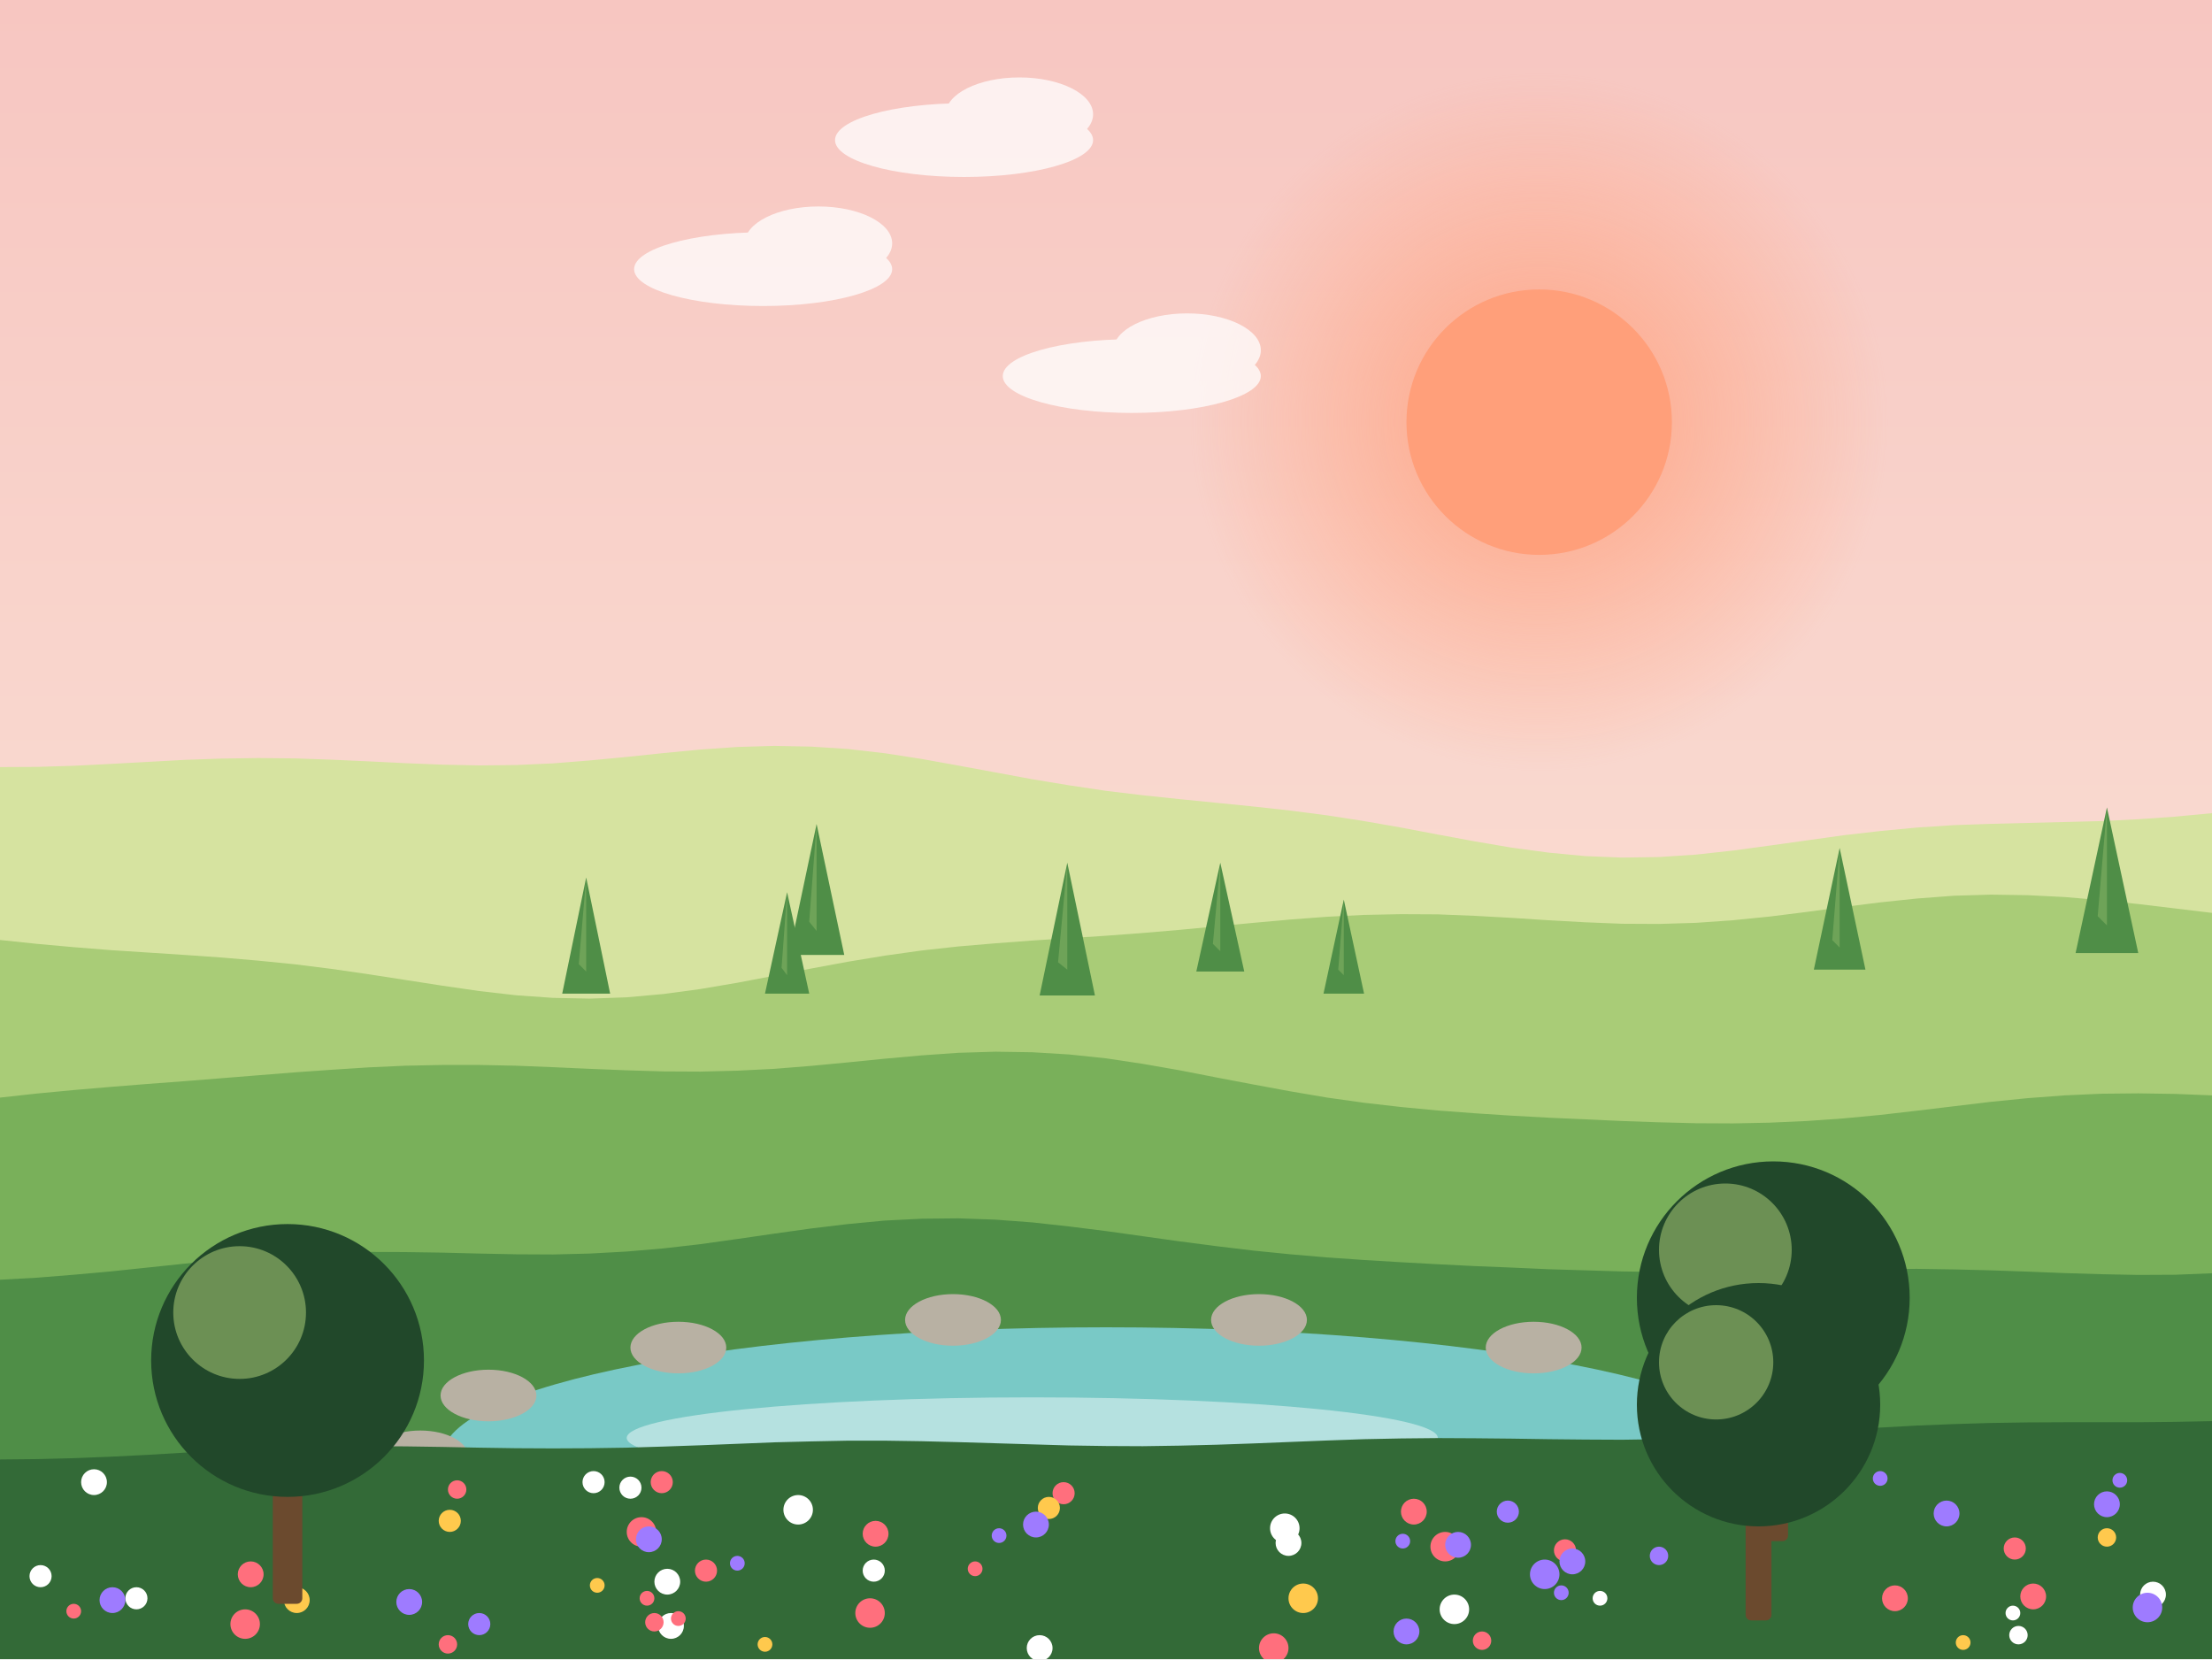
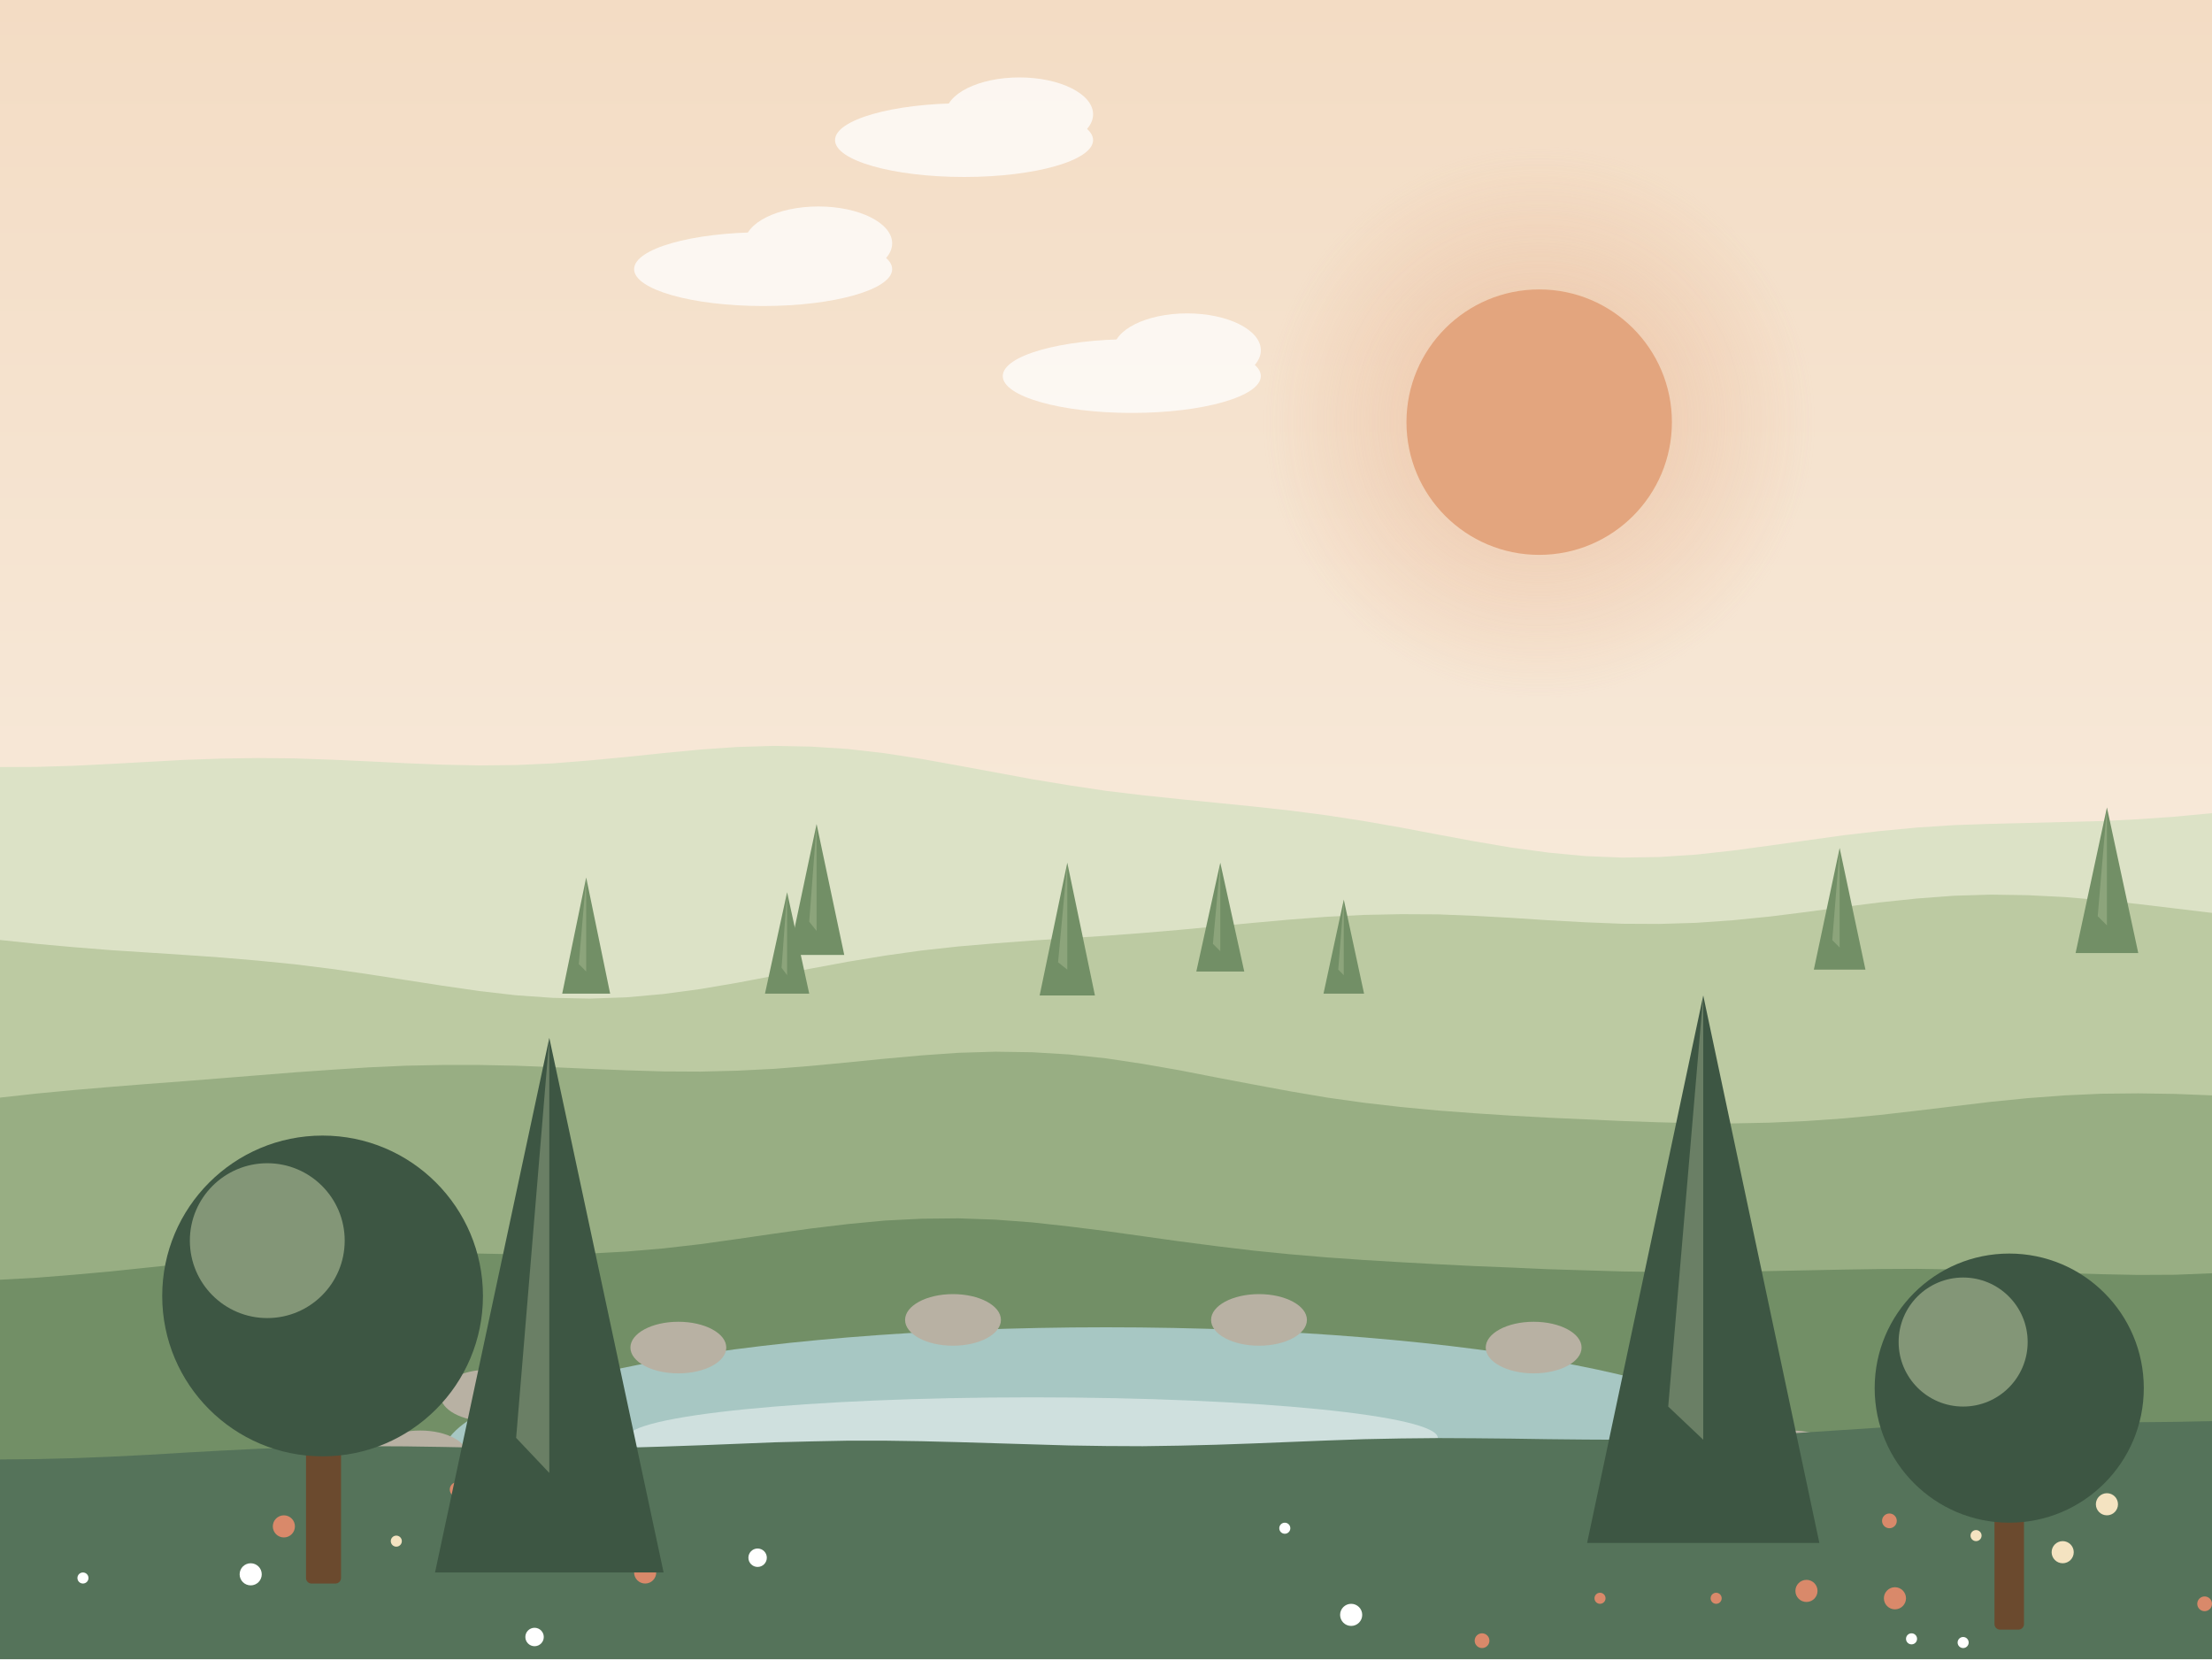
<svg xmlns="http://www.w3.org/2000/svg" viewBox="0 0 1200 900" preserveAspectRatio="xMidYMid slice">
  <defs>
    <linearGradient id="s" x1="0" y1="0" x2="0" y2="1">
-       <stop offset="0" stop-color="#F7C6C1" />
-       <stop offset="1" stop-color="#FCEBDD" />
+       <stop offset="0" stop-color="#F3DCC4" />
+       <stop offset="1" stop-color="#FBF5EC" />
    </linearGradient>
    <radialGradient id="g">
-       <stop offset="0" stop-color="#FF9F7A" stop-opacity=".9" />
-       <stop offset="1" stop-color="#FF9F7A" stop-opacity="0" />
+       <stop offset="0" stop-color="#E3A57E" stop-opacity=".9" />
+       <stop offset="1" stop-color="#E3A57E" stop-opacity="0" />
    </radialGradient>
  </defs>
  <rect width="1200" height="900" fill="url(#s)" />
-   <circle cx="835" cy="229" r="190" fill="url(#g)" />
-   <circle cx="835" cy="229" r="72" fill="#FF9F7A" />
+   <circle cx="835" cy="229" r="150" fill="url(#g)" opacity=".6" />
+   <circle cx="835" cy="229" r="72" fill="#E3A57E" />
  <g fill="#FFFFFF" opacity=".75">
    <ellipse cx="414" cy="146" rx="70" ry="20" />
    <ellipse cx="444" cy="132" rx="40" ry="20" />
  </g>
  <g fill="#FFFFFF" opacity=".75">
    <ellipse cx="614" cy="204" rx="70" ry="20" />
    <ellipse cx="644" cy="190" rx="40" ry="20" />
  </g>
  <g fill="#FFFFFF" opacity=".75">
    <ellipse cx="523" cy="76" rx="70" ry="20" />
    <ellipse cx="553" cy="62" rx="40" ry="20" />
  </g>
-   <polygon fill="#D6E3A0" points="0,900 0,416.1 20,416.0 40,415.4 60,414.4 80,413.3 100,412.2 120,411.5 140,411.2 160,411.4 180,412.1 200,413.0 220,414.0 240,414.8 260,415.2 280,415.0 300,414.1 320,412.5 340,410.6 360,408.5 380,406.6 400,405.2 420,404.6 440,405.0 460,406.3 480,408.6 500,411.7 520,415.3 540,419.0 560,422.7 580,426.0 600,429.0 620,431.4 640,433.5 660,435.5 680,437.5 700,439.7 720,442.3 740,445.4 760,448.9 780,452.7 800,456.4 820,459.8 840,462.5 860,464.4 880,465.2 900,464.9 920,463.6 940,461.4 960,458.7 980,455.9 1000,453.1 1020,450.8 1040,448.9 1060,447.6 1080,446.9 1100,446.4 1120,445.9 1140,445.4 1160,444.4 1180,443.0 1200,441.1 1200,900" />
-   <polygon fill="#A9CC77" points="0,900 0,509.9 20,512.0 40,513.8 60,515.4 80,516.7 100,518.0 120,519.4 140,521.1 160,523.1 180,525.6 200,528.5 220,531.6 240,534.7 260,537.6 280,539.9 300,541.3 320,541.7 340,541.0 360,539.2 380,536.5 400,533.1 420,529.3 440,525.4 460,521.7 480,518.4 500,515.6 520,513.4 540,511.7 560,510.2 580,508.9 600,507.6 620,506.1 640,504.4 660,502.5 680,500.6 700,498.8 720,497.3 740,496.3 760,495.9 780,496.0 800,496.8 820,497.9 840,499.2 860,500.3 880,501.1 900,501.2 920,500.6 940,499.2 960,497.2 980,494.7 1000,492.0 1020,489.5 1040,487.4 1060,485.9 1080,485.3 1100,485.6 1120,486.6 1140,488.3 1160,490.4 1180,492.8 1200,495.2 1200,900" />
-   <polygon fill="#4F8E47" points="318,476 305,539 331,539" />
-   <polygon fill="#A9CC77" opacity=".35" points="318,476 314,523 318,527" />
-   <polygon fill="#4F8E47" points="427,484 415,539 439,539" />
-   <polygon fill="#A9CC77" opacity=".35" points="427,484 424,525 427,529" />
-   <polygon fill="#4F8E47" points="998,460 984,526 1012,526" />
-   <polygon fill="#A9CC77" opacity=".35" points="998,460 994,510 998,514" />
-   <polygon fill="#4F8E47" points="662,468 649,527 675,527" />
-   <polygon fill="#A9CC77" opacity=".35" points="662,468 658,512 662,516" />
-   <polygon fill="#4F8E47" points="1143,438 1126,517 1160,517" />
-   <polygon fill="#A9CC77" opacity=".35" points="1143,438 1138,497 1143,502" />
-   <polygon fill="#4F8E47" points="443,447 428,518 458,518" />
-   <polygon fill="#A9CC77" opacity=".35" points="443,447 439,500 443,505" />
-   <polygon fill="#4F8E47" points="579,468 564,540 594,540" />
-   <polygon fill="#A9CC77" opacity=".35" points="579,468 574,522 579,526" />
-   <polygon fill="#4F8E47" points="729,488 718,539 740,539" />
-   <polygon fill="#A9CC77" opacity=".35" points="729,488 726,526 729,529" />
-   <polygon fill="#79B05A" points="0,900 0,595.4 20,593.2 40,591.3 60,589.6 80,588.0 100,586.5 120,584.9 140,583.3 160,581.7 180,580.3 200,579.0 220,578.1 240,577.7 260,577.7 280,578.1 300,578.9 320,579.8 340,580.6 360,581.2 380,581.3 400,580.8 420,579.8 440,578.2 460,576.3 480,574.3 500,572.5 520,571.1 540,570.5 560,570.8 580,572.0 600,574.1 620,577.1 640,580.6 660,584.5 680,588.3 700,592.0 720,595.4 740,598.2 760,600.5 780,602.4 800,603.9 820,605.2 840,606.3 860,607.2 880,608.1 900,608.8 920,609.3 940,609.4 960,609.0 980,608.1 1000,606.7 1020,604.8 1040,602.5 1060,600.1 1080,597.7 1100,595.7 1120,594.2 1140,593.3 1160,593.1 1180,593.4 1200,594.2 1200,900" />
-   <polygon fill="#4F8E47" points="0,900 0,694.2 20,693.1 40,691.5 60,689.7 80,687.6 100,685.5 120,683.5 140,681.7 160,680.3 180,679.5 200,679.1 220,679.2 240,679.5 260,680.0 280,680.4 300,680.5 320,680.0 340,678.9 360,677.2 380,674.9 400,672.1 420,669.2 440,666.4 460,664.0 480,662.1 500,661.1 520,660.9 540,661.6 560,663.1 580,665.3 600,667.8 620,670.6 640,673.4 660,676.0 680,678.4 700,680.4 720,682.1 740,683.5 760,684.7 780,685.8 800,686.8 820,687.6 840,688.5 860,689.1 880,689.7 900,690.0 920,690.0 940,689.9 960,689.5 980,689.1 1000,688.7 1020,688.4 1040,688.3 1060,688.6 1080,689.1 1100,689.8 1120,690.6 1140,691.2 1160,691.6 1180,691.5 1200,690.7 1200,900" />
-   <ellipse cx="600" cy="790" rx="360" ry="70" fill="#79C9C6" />
+   <polygon fill="#DCE2C6" points="0,900 0,416.1 20,416.0 40,415.4 60,414.4 80,413.3 100,412.2 120,411.5 140,411.2 160,411.4 180,412.1 200,413.0 220,414.0 240,414.8 260,415.2 280,415.0 300,414.1 320,412.5 340,410.6 360,408.5 380,406.6 400,405.2 420,404.6 440,405.0 460,406.3 480,408.6 500,411.7 520,415.3 540,419.0 560,422.7 580,426.0 600,429.0 620,431.4 640,433.5 660,435.5 680,437.5 700,439.7 720,442.3 740,445.4 760,448.9 780,452.7 800,456.4 820,459.8 840,462.5 860,464.4 880,465.2 900,464.9 920,463.6 940,461.4 960,458.7 980,455.9 1000,453.1 1020,450.8 1040,448.9 1060,447.6 1080,446.9 1100,446.4 1120,445.9 1140,445.4 1160,444.4 1180,443.0 1200,441.1 1200,900" />
+   <polygon fill="#BCCAA2" points="0,900 0,509.9 20,512.0 40,513.8 60,515.4 80,516.7 100,518.0 120,519.4 140,521.1 160,523.1 180,525.6 200,528.5 220,531.6 240,534.7 260,537.6 280,539.9 300,541.3 320,541.7 340,541.0 360,539.2 380,536.5 400,533.1 420,529.3 440,525.4 460,521.7 480,518.4 500,515.6 520,513.4 540,511.7 560,510.2 580,508.9 600,507.6 620,506.1 640,504.4 660,502.5 680,500.6 700,498.8 720,497.3 740,496.3 760,495.9 780,496.0 800,496.8 820,497.9 840,499.2 860,500.3 880,501.1 900,501.2 920,500.6 940,499.2 960,497.2 980,494.7 1000,492.0 1020,489.5 1040,487.4 1060,485.9 1080,485.3 1100,485.6 1120,486.6 1140,488.3 1160,490.4 1180,492.8 1200,495.2 1200,900" />
+   <polygon fill="#728F66" points="318,476 305,539 331,539" />
+   <polygon fill="#BCCAA2" opacity=".35" points="318,476 314,523 318,527" />
+   <polygon fill="#728F66" points="427,484 415,539 439,539" />
+   <polygon fill="#BCCAA2" opacity=".35" points="427,484 424,525 427,529" />
+   <polygon fill="#728F66" points="998,460 984,526 1012,526" />
+   <polygon fill="#BCCAA2" opacity=".35" points="998,460 994,510 998,514" />
+   <polygon fill="#728F66" points="662,468 649,527 675,527" />
+   <polygon fill="#BCCAA2" opacity=".35" points="662,468 658,512 662,516" />
+   <polygon fill="#728F66" points="1143,438 1126,517 1160,517" />
+   <polygon fill="#BCCAA2" opacity=".35" points="1143,438 1138,497 1143,502" />
+   <polygon fill="#728F66" points="443,447 428,518 458,518" />
+   <polygon fill="#BCCAA2" opacity=".35" points="443,447 439,500 443,505" />
+   <polygon fill="#728F66" points="579,468 564,540 594,540" />
+   <polygon fill="#BCCAA2" opacity=".35" points="579,468 574,522 579,526" />
+   <polygon fill="#728F66" points="729,488 718,539 740,539" />
+   <polygon fill="#BCCAA2" opacity=".35" points="729,488 726,526 729,529" />
+   <polygon fill="#98AE83" points="0,900 0,595.4 20,593.2 40,591.3 60,589.6 80,588.0 100,586.5 120,584.9 140,583.3 160,581.7 180,580.3 200,579.0 220,578.1 240,577.7 260,577.7 280,578.1 300,578.9 320,579.8 340,580.6 360,581.2 380,581.3 400,580.8 420,579.8 440,578.2 460,576.3 480,574.3 500,572.5 520,571.1 540,570.5 560,570.8 580,572.0 600,574.1 620,577.1 640,580.6 660,584.5 680,588.3 700,592.0 720,595.4 740,598.2 760,600.5 780,602.4 800,603.9 820,605.2 840,606.3 860,607.2 880,608.1 900,608.8 920,609.3 940,609.4 960,609.0 980,608.1 1000,606.7 1020,604.8 1040,602.5 1060,600.1 1080,597.7 1100,595.7 1120,594.2 1140,593.3 1160,593.1 1180,593.4 1200,594.2 1200,900" />
+   <polygon fill="#728F66" points="0,900 0,694.2 20,693.1 40,691.5 60,689.7 80,687.6 100,685.5 120,683.5 140,681.7 160,680.3 180,679.5 200,679.1 220,679.2 240,679.5 260,680.0 280,680.4 300,680.5 320,680.0 340,678.9 360,677.2 380,674.9 400,672.1 420,669.2 440,666.4 460,664.0 480,662.1 500,661.1 520,660.9 540,661.6 560,663.1 580,665.3 600,667.8 620,670.6 640,673.4 660,676.0 680,678.4 700,680.4 720,682.1 740,683.5 760,684.7 780,685.8 800,686.8 820,687.6 840,688.5 860,689.1 880,689.7 900,690.0 920,690.0 940,689.9 960,689.5 980,689.1 1000,688.7 1020,688.4 1040,688.3 1060,688.6 1080,689.1 1100,689.8 1120,690.6 1140,691.2 1160,691.6 1180,691.5 1200,690.7 1200,900" />
+   <ellipse cx="600" cy="790" rx="360" ry="70" fill="#A7C7C3" />
  <ellipse cx="560" cy="780" rx="220" ry="22" fill="#FFFFFF" opacity=".45" />
  <ellipse cx="972" cy="790" rx="26" ry="14" fill="#B8B1A3" />
  <ellipse cx="935" cy="823" rx="26" ry="14" fill="#B8B1A3" />
  <ellipse cx="832" cy="849" rx="26" ry="14" fill="#B8B1A3" />
  <ellipse cx="683" cy="864" rx="26" ry="14" fill="#B8B1A3" />
  <ellipse cx="517" cy="864" rx="26" ry="14" fill="#B8B1A3" />
  <ellipse cx="368" cy="849" rx="26" ry="14" fill="#B8B1A3" />
  <ellipse cx="265" cy="823" rx="26" ry="14" fill="#B8B1A3" />
  <ellipse cx="228" cy="790" rx="26" ry="14" fill="#B8B1A3" />
  <ellipse cx="265" cy="757" rx="26" ry="14" fill="#B8B1A3" />
  <ellipse cx="368" cy="731" rx="26" ry="14" fill="#B8B1A3" />
  <ellipse cx="517" cy="716" rx="26" ry="14" fill="#B8B1A3" />
  <ellipse cx="683" cy="716" rx="26" ry="14" fill="#B8B1A3" />
  <ellipse cx="832" cy="731" rx="26" ry="14" fill="#B8B1A3" />
  <ellipse cx="935" cy="757" rx="26" ry="14" fill="#B8B1A3" />
-   <polygon fill="#336A37" points="0,900 0,791.7 20,791.5 40,791.0 60,790.2 80,789.2 100,788.0 120,786.9 140,785.9 160,785.2 180,784.7 200,784.5 220,784.6 240,784.9 260,785.3 280,785.6 300,785.7 320,785.6 340,785.3 360,784.7 380,784.0 400,783.2 420,782.4 440,781.9 460,781.5 480,781.5 500,781.8 520,782.3 540,782.9 560,783.5 580,784.1 600,784.4 620,784.5 640,784.2 660,783.7 680,783.0 700,782.2 720,781.4 740,780.7 760,780.3 780,780.1 800,780.2 820,780.4 840,780.7 860,780.9 880,781.0 900,780.7 920,780.2 940,779.4 960,778.3 980,777.0 1000,775.7 1020,774.4 1040,773.3 1060,772.5 1080,771.9 1100,771.6 1120,771.5 1140,771.5 1160,771.5 1180,771.3 1200,770.9 1200,900" />
-   <circle cx="1065" cy="891" r="4" fill="#FFC94D" />
-   <circle cx="784" cy="839" r="8" fill="#FF6F7D" />
-   <circle cx="433" cy="819" r="8" fill="#FFFFFF" />
-   <circle cx="577" cy="810" r="6" fill="#FF6F7D" />
-   <circle cx="763" cy="885" r="7" fill="#9E7BFF" />
-   <circle cx="976" cy="819" r="4" fill="#9E7BFF" />
-   <circle cx="40" cy="874" r="4" fill="#FF6F7D" />
-   <circle cx="818" cy="820" r="6" fill="#9E7BFF" />
-   <circle cx="1143" cy="816" r="7" fill="#9E7BFF" />
-   <circle cx="697" cy="829" r="8" fill="#FFFFFF" />
-   <circle cx="804" cy="890" r="5" fill="#FF6F7D" />
-   <circle cx="1028" cy="867" r="7" fill="#FF6F7D" />
-   <circle cx="248" cy="808" r="5" fill="#FF6F7D" />
-   <circle cx="868" cy="867" r="4" fill="#FFFFFF" />
-   <circle cx="136" cy="854" r="7" fill="#FF6F7D" />
-   <circle cx="244" cy="825" r="6" fill="#FFC94D" />
-   <circle cx="1056" cy="821" r="7" fill="#9E7BFF" />
-   <circle cx="364" cy="882" r="7" fill="#FFFFFF" />
-   <circle cx="74" cy="867" r="6" fill="#FFFFFF" />
-   <circle cx="847" cy="864" r="4" fill="#9E7BFF" />
-   <circle cx="400" cy="848" r="4" fill="#9E7BFF" />
-   <circle cx="542" cy="833" r="4" fill="#9E7BFF" />
-   <circle cx="1150" cy="803" r="4" fill="#9E7BFF" />
-   <circle cx="1143" cy="834" r="5" fill="#FFC94D" />
-   <circle cx="761" cy="836" r="4" fill="#9E7BFF" />
-   <circle cx="838" cy="854" r="8" fill="#9E7BFF" />
-   <circle cx="243" cy="892" r="5" fill="#FF6F7D" />
-   <circle cx="767" cy="820" r="7" fill="#FF6F7D" />
-   <circle cx="849" cy="841" r="6" fill="#FF6F7D" />
-   <circle cx="362" cy="858" r="7" fill="#FFFFFF" />
-   <circle cx="324" cy="860" r="4" fill="#FFC94D" />
-   <circle cx="351" cy="867" r="4" fill="#FF6F7D" />
-   <circle cx="342" cy="807" r="6" fill="#FFFFFF" />
-   <circle cx="1020" cy="802" r="4" fill="#9E7BFF" />
-   <circle cx="133" cy="881" r="8" fill="#FF6F7D" />
-   <circle cx="707" cy="867" r="8" fill="#FFC94D" />
-   <circle cx="569" cy="818" r="6" fill="#FFC94D" />
-   <circle cx="789" cy="873" r="8" fill="#FFFFFF" />
-   <circle cx="691" cy="894" r="8" fill="#FF6F7D" />
-   <circle cx="474" cy="852" r="6" fill="#FFFFFF" />
-   <circle cx="1095" cy="887" r="5" fill="#FFFFFF" />
-   <circle cx="260" cy="881" r="6" fill="#9E7BFF" />
-   <circle cx="529" cy="851" r="4" fill="#FF6F7D" />
-   <circle cx="348" cy="831" r="8" fill="#FF6F7D" />
-   <circle cx="352" cy="835" r="7" fill="#9E7BFF" />
-   <circle cx="472" cy="875" r="8" fill="#FF6F7D" />
-   <circle cx="322" cy="804" r="6" fill="#FFFFFF" />
-   <circle cx="1103" cy="866" r="7" fill="#FF6F7D" />
-   <circle cx="222" cy="869" r="7" fill="#9E7BFF" />
-   <circle cx="1093" cy="840" r="6" fill="#FF6F7D" />
-   <circle cx="699" cy="837" r="7" fill="#FFFFFF" />
-   <circle cx="368" cy="878" r="4" fill="#FF6F7D" />
-   <circle cx="1092" cy="875" r="4" fill="#FFFFFF" />
-   <circle cx="562" cy="827" r="7" fill="#9E7BFF" />
-   <circle cx="564" cy="894" r="7" fill="#FFFFFF" />
-   <circle cx="383" cy="852" r="6" fill="#FF6F7D" />
-   <circle cx="475" cy="832" r="7" fill="#FF6F7D" />
-   <circle cx="22" cy="855" r="6" fill="#FFFFFF" />
-   <circle cx="1168" cy="865" r="7" fill="#FFFFFF" />
-   <circle cx="900" cy="844" r="5" fill="#9E7BFF" />
-   <circle cx="791" cy="838" r="7" fill="#9E7BFF" />
-   <circle cx="355" cy="880" r="5" fill="#FF6F7D" />
-   <circle cx="415" cy="892" r="4" fill="#FFC94D" />
-   <circle cx="158" cy="855" r="5" fill="#FF6F7D" />
-   <circle cx="853" cy="847" r="7" fill="#9E7BFF" />
-   <circle cx="61" cy="868" r="7" fill="#9E7BFF" />
-   <circle cx="161" cy="868" r="7" fill="#FFC94D" />
-   <circle cx="359" cy="804" r="6" fill="#FF6F7D" />
-   <circle cx="51" cy="804" r="7" fill="#FFFFFF" />
-   <circle cx="1165" cy="872" r="8" fill="#9E7BFF" />
-   <rect x="954" y="768" width="16" height="68" rx="3" fill="#6B4A2E" />
-   <circle cx="962" cy="704" r="74" fill="#21482A" />
-   <circle cx="936" cy="678" r="36" fill="#A9CC77" opacity=".55" />
-   <rect x="148" y="802" width="16" height="68" rx="3" fill="#6B4A2E" />
-   <circle cx="156" cy="738" r="74" fill="#21482A" />
-   <circle cx="130" cy="712" r="36" fill="#A9CC77" opacity=".55" />
-   <rect x="947" y="819" width="14" height="60" rx="3" fill="#6B4A2E" />
-   <circle cx="954" cy="762" r="66" fill="#21482A" />
-   <circle cx="931" cy="739" r="31" fill="#A9CC77" opacity=".55" />
+   <polygon fill="#55735A" points="0,900 0,791.7 20,791.5 40,791.0 60,790.2 80,789.2 100,788.0 120,786.9 140,785.9 160,785.2 180,784.7 200,784.5 220,784.6 240,784.9 260,785.3 280,785.6 300,785.7 320,785.6 340,785.3 360,784.7 380,784.0 400,783.2 420,782.4 440,781.9 460,781.5 480,781.5 500,781.8 520,782.3 540,782.9 560,783.5 580,784.1 600,784.4 620,784.5 640,784.2 660,783.7 680,783.0 700,782.2 720,781.4 740,780.7 760,780.3 780,780.1 800,780.2 820,780.4 840,780.7 860,780.9 880,781.0 900,780.7 920,780.2 940,779.4 960,778.3 980,777.0 1000,775.7 1020,774.4 1040,773.3 1060,772.5 1080,771.9 1100,771.6 1120,771.5 1140,771.5 1160,771.5 1180,771.3 1200,770.9 1200,900" />
+   <circle cx="1065" cy="891" r="3" fill="#FFFFFF" />
+   <circle cx="1119" cy="842" r="6" fill="#F4E3C1" />
+   <circle cx="1025" cy="825" r="4" fill="#D9896A" />
+   <circle cx="215" cy="836" r="3" fill="#F4E3C1" />
+   <circle cx="290" cy="888" r="5" fill="#FFFFFF" />
+   <circle cx="980" cy="863" r="6" fill="#D9896A" />
+   <circle cx="45" cy="856" r="3" fill="#FFFFFF" />
+   <circle cx="154" cy="828" r="6" fill="#D9896A" />
+   <circle cx="733" cy="876" r="6" fill="#FFFFFF" />
+   <circle cx="1143" cy="816" r="6" fill="#F4E3C1" />
+   <circle cx="697" cy="829" r="3" fill="#FFFFFF" />
+   <circle cx="804" cy="890" r="4" fill="#D9896A" />
+   <circle cx="1028" cy="867" r="6" fill="#D9896A" />
+   <circle cx="248" cy="808" r="4" fill="#D9896A" />
+   <circle cx="868" cy="867" r="3" fill="#D9896A" />
+   <circle cx="136" cy="854" r="6" fill="#FFFFFF" />
+   <circle cx="1196" cy="870" r="4" fill="#D9896A" />
+   <circle cx="411" cy="845" r="5" fill="#FFFFFF" />
+   <circle cx="350" cy="853" r="6" fill="#D9896A" />
+   <circle cx="931" cy="867" r="3" fill="#D9896A" />
+   <circle cx="1072" cy="833" r="3" fill="#F4E3C1" />
+   <circle cx="1037" cy="889" r="3" fill="#FFFFFF" />
+   <circle cx="915" cy="825" r="6" fill="#D9896A" />
+   <rect x="166" y="779" width="19" height="80" rx="3" fill="#6B4A2E" />
+   <circle cx="175" cy="703" r="87" fill="#3D5643" />
+   <circle cx="145" cy="673" r="42" fill="#BCCAA2" opacity=".55" />
+   <polygon fill="#3D5643" points="924,540 861,837 987,837" />
+   <polygon fill="#BCCAA2" opacity=".35" points="924,540 905,763 924,781" />
+   <rect x="1082" y="817" width="16" height="67" rx="3" fill="#6B4A2E" />
+   <circle cx="1090" cy="753" r="73" fill="#3D5643" />
+   <circle cx="1065" cy="728" r="35" fill="#BCCAA2" opacity=".55" />
+   <polygon fill="#3D5643" points="298,563 236,853 360,853" />
+   <polygon fill="#BCCAA2" opacity=".35" points="298,563 280,780 298,799" />
</svg>
